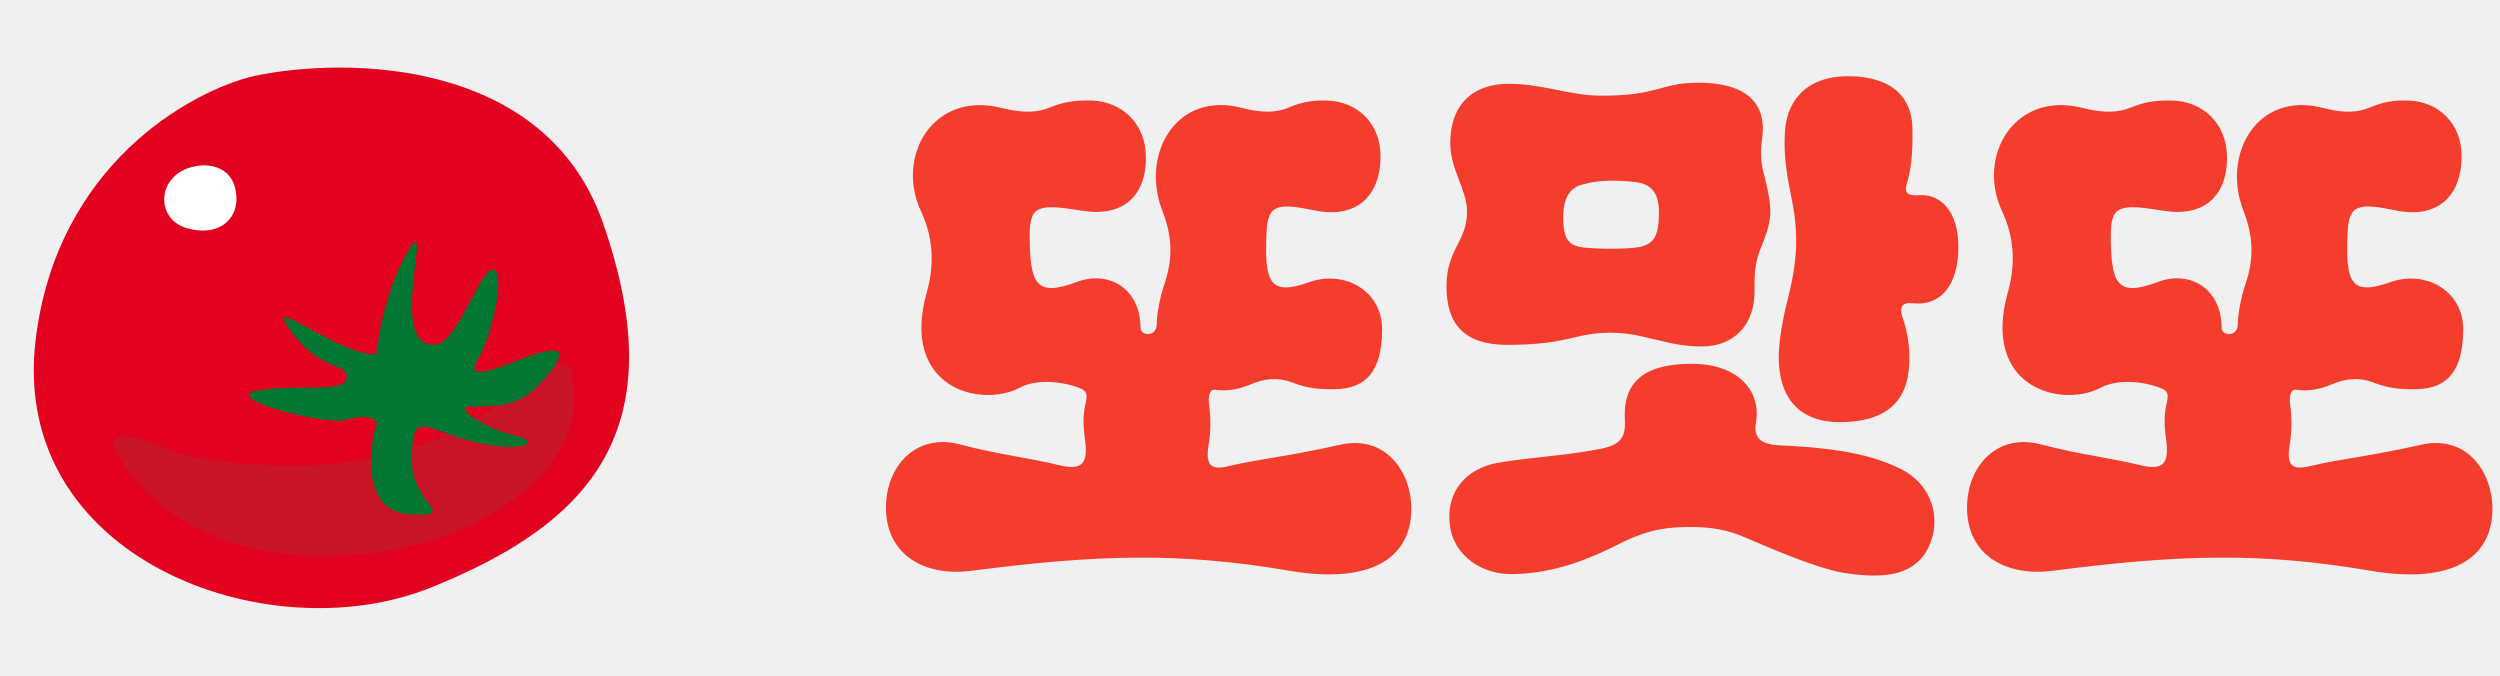
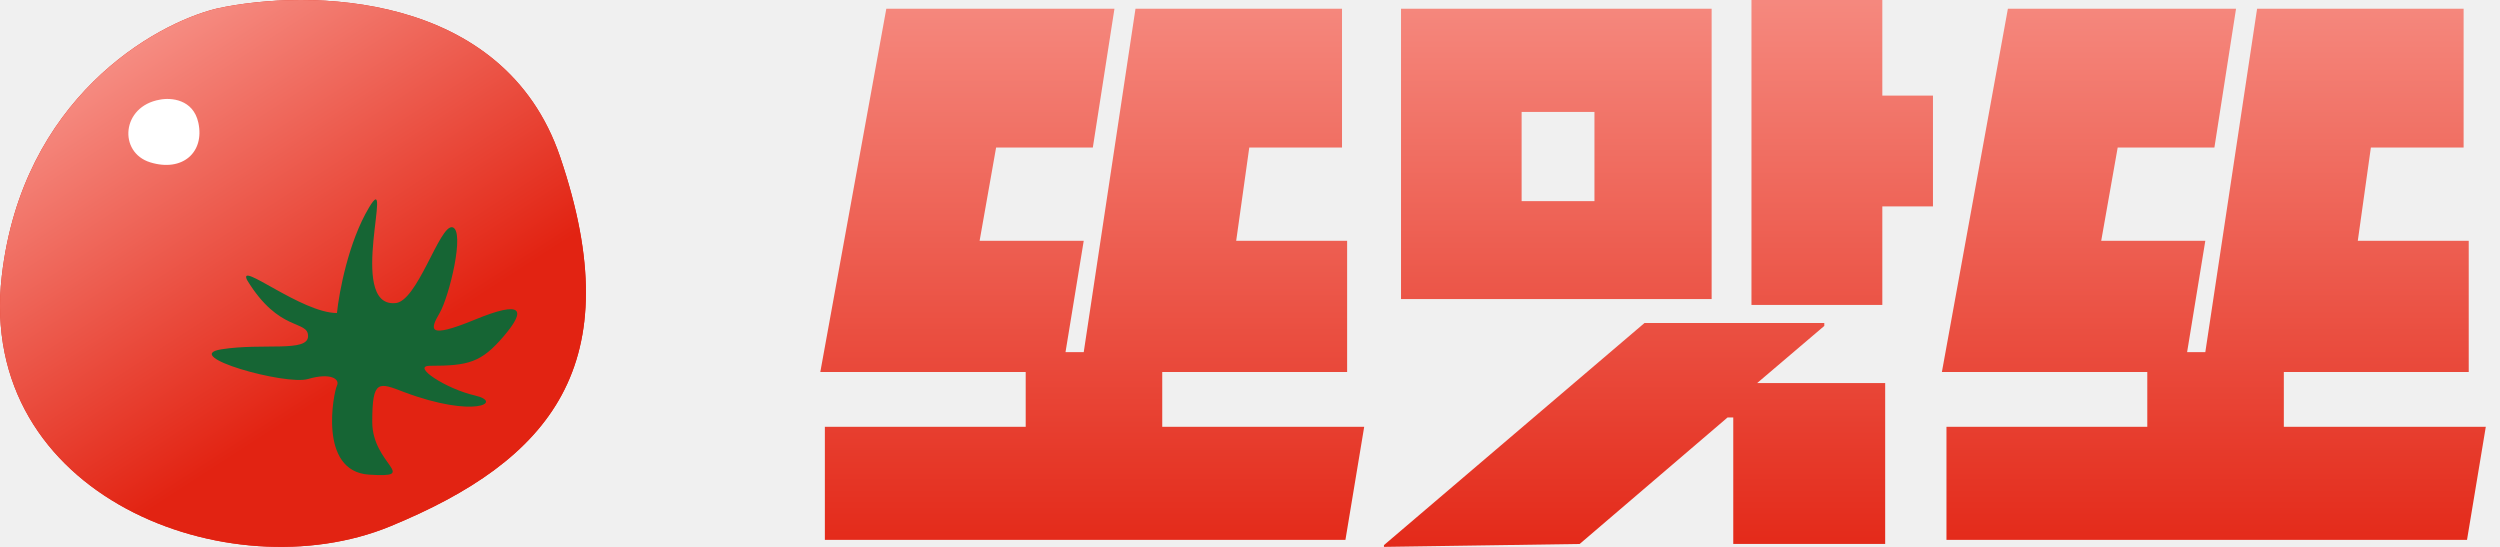
- <svg xmlns="http://www.w3.org/2000/svg" width="74" height="20" viewBox="0 0 74 20" fill="none">
-   <path d="M1.054 10.066C1.672 4.894 5.622 2.7 7.52 2.25C10.254 1.671 16.146 1.729 17.845 6.592C19.968 12.671 17.555 15.47 12.73 17.4C7.906 19.33 0.282 16.531 1.054 10.066Z" fill="#E2011F" />
-   <path d="M3.659 13.733C2.733 12.421 4.367 12.993 5.3 13.443C6.844 13.797 10.588 14.177 13.213 12.864C16.493 11.224 16.976 9.583 16.976 11.899C16.976 14.215 13.791 16.242 10.318 16.435C6.844 16.628 4.817 15.373 3.659 13.733Z" fill="#CA1526" />
-   <path d="M6.966 5.591C6.811 4.897 6.129 4.852 5.808 4.916C4.65 5.109 4.553 6.46 5.518 6.749C6.483 7.039 7.159 6.46 6.966 5.591Z" fill="white" />
-   <path d="M12.097 7.404C11.48 8.408 11.197 9.881 11.132 10.492C10.071 10.492 8.141 8.948 8.43 9.527C9.395 11.071 10.264 10.685 10.264 11.168C10.264 11.65 8.913 11.361 7.658 11.554C6.404 11.747 9.588 12.615 10.264 12.422C10.939 12.229 11.229 12.422 11.132 12.615C11.036 12.808 10.553 15.124 12.097 15.22C13.641 15.317 12.194 14.931 12.194 13.677C12.194 12.422 12.387 12.518 13.159 12.808C15.282 13.58 16.15 13.098 15.282 12.905C14.413 12.711 13.352 12.036 13.931 12.036C15.089 12.036 15.475 11.94 16.15 11.168C16.826 10.396 16.729 10.106 15.282 10.685C13.834 11.264 13.931 10.975 14.22 10.492C14.51 10.01 14.992 8.08 14.606 7.983C14.22 7.887 13.545 10.203 12.869 10.203C11.422 10.299 12.869 6.15 12.097 7.404Z" fill="#017733" />
-   <path d="M28.752 16.896C27.376 17.072 26.224 16.432 26.224 15.024C26.224 13.792 27.12 12.816 28.4 13.152C29.632 13.472 30.464 13.552 31.312 13.76C32.016 13.936 32.224 13.76 32.112 12.976C32.048 12.528 32.064 12.208 32.144 11.888C32.208 11.584 32.112 11.536 31.824 11.44C31.232 11.248 30.576 11.264 30.192 11.472C29.008 12.096 26.624 11.472 27.44 8.624C27.68 7.76 27.6 6.96 27.248 6.224C26.512 4.608 27.632 2.672 29.664 3.2C30.32 3.36 30.704 3.328 31.072 3.184C31.424 3.04 31.744 2.96 32.32 2.976C33.184 3.008 33.92 3.632 33.92 4.672C33.92 5.776 33.264 6.432 32.048 6.24C30.768 6.032 30.48 6.064 30.48 6.944C30.48 8.4 30.656 8.8 31.856 8.352C32.8 7.984 33.76 8.528 33.76 9.712C33.76 9.936 34.24 10 34.24 9.584C34.24 9.328 34.32 8.848 34.464 8.416C34.736 7.616 34.688 6.96 34.4 6.224C33.76 4.56 34.816 2.672 36.784 3.2C37.408 3.36 37.792 3.328 38.144 3.184C38.48 3.04 38.8 2.96 39.296 2.976C40.16 3.008 40.88 3.632 40.864 4.672C40.848 5.776 40.176 6.464 38.976 6.24C37.808 6 37.52 6.032 37.488 6.912C37.424 8.368 37.584 8.768 38.752 8.352C39.776 7.984 40.928 8.592 40.912 9.776C40.896 10.96 40.464 11.504 39.52 11.52C38.88 11.536 38.56 11.44 38.224 11.312C37.84 11.168 37.424 11.2 37.024 11.376C36.64 11.536 36.32 11.584 35.952 11.536C35.824 11.52 35.744 11.712 35.792 12C35.84 12.336 35.84 12.8 35.776 13.152C35.648 13.904 35.952 13.904 36.464 13.776C37.2 13.6 38.24 13.488 39.648 13.168C41.024 12.848 41.776 13.984 41.776 15.056C41.776 16.544 40.544 17.296 38.176 16.896C34.912 16.336 32.464 16.416 28.752 16.896ZM50.368 10.256C49.696 10.256 49.232 10.096 48.64 9.968C48 9.808 47.328 9.808 46.688 9.968C46.032 10.128 45.52 10.208 44.576 10.208C43.344 10.192 42.816 9.6 42.816 8.48C42.816 7.36 43.424 7.168 43.424 6.256C43.424 5.616 42.928 5.024 42.928 4.24C42.928 3.072 43.616 2.48 44.656 2.48C45.68 2.48 46.448 2.832 47.408 2.832C49.136 2.832 49.12 2.448 50.288 2.448C51.52 2.448 52.32 2.928 52.16 4.096C52.096 4.528 52.128 4.88 52.224 5.2C52.48 6.224 52.464 6.48 52.144 7.28C51.984 7.648 51.92 8.016 51.936 8.576C51.952 9.664 51.28 10.256 50.368 10.256ZM46.88 7.328C47.36 7.376 48.176 7.376 48.528 7.312C48.976 7.216 49.104 6.96 49.104 6.272C49.104 5.712 48.88 5.456 48.432 5.392C47.776 5.312 47.248 5.344 46.864 5.456C46.448 5.552 46.272 5.872 46.272 6.448C46.272 7.12 46.464 7.28 46.88 7.328ZM54.448 12.496C53.376 12.496 52.72 11.904 52.656 10.768C52.624 10.32 52.72 9.632 52.912 8.88C53.216 7.68 53.248 6.88 53.008 5.76C52.864 5.04 52.8 4.56 52.832 3.936C52.864 3.104 53.36 2.256 54.704 2.256C56.032 2.256 56.592 2.912 56.608 3.792C56.624 4.56 56.56 5.056 56.448 5.408C56.352 5.728 56.464 5.808 56.864 5.776C57.392 5.76 57.968 6.192 57.968 7.312C57.968 8.464 57.424 9.072 56.608 8.976C56.304 8.944 56.224 9.088 56.304 9.36C56.48 9.856 56.592 10.512 56.464 11.184C56.32 11.888 55.824 12.496 54.448 12.496ZM44.8 16.992C43.904 17.024 43.024 16.48 42.912 15.52C42.8 14.544 43.408 13.856 44.352 13.696C45.296 13.536 46.304 13.488 47.232 13.312C47.92 13.2 48.128 13.008 48.096 12.432C48.032 11.344 48.624 10.768 50.064 10.768C51.504 10.768 52.112 11.616 51.984 12.464C51.888 12.96 52.096 13.152 52.704 13.184C54.496 13.264 55.424 13.488 56.176 13.84C57.216 14.304 57.504 15.408 57.056 16.256C56.608 17.088 55.648 17.136 54.496 16.944C53.776 16.8 52.72 16.368 51.68 15.92C51.152 15.68 50.624 15.6 50.096 15.6C49.424 15.6 48.88 15.632 48 16.064C47.008 16.576 45.952 16.976 44.8 16.992ZM60.752 16.896C59.376 17.072 58.224 16.432 58.224 15.024C58.224 13.792 59.12 12.816 60.4 13.152C61.632 13.472 62.464 13.552 63.312 13.76C64.016 13.936 64.224 13.76 64.112 12.976C64.048 12.528 64.064 12.208 64.144 11.888C64.208 11.584 64.112 11.536 63.824 11.44C63.232 11.248 62.576 11.264 62.192 11.472C61.008 12.096 58.624 11.472 59.44 8.624C59.68 7.76 59.6 6.96 59.248 6.224C58.512 4.608 59.632 2.672 61.664 3.2C62.32 3.36 62.704 3.328 63.072 3.184C63.424 3.04 63.744 2.96 64.32 2.976C65.184 3.008 65.92 3.632 65.92 4.672C65.92 5.776 65.264 6.432 64.048 6.24C62.768 6.032 62.48 6.064 62.48 6.944C62.48 8.4 62.656 8.8 63.856 8.352C64.8 7.984 65.76 8.528 65.76 9.712C65.76 9.936 66.24 10 66.24 9.584C66.24 9.328 66.32 8.848 66.464 8.416C66.736 7.616 66.688 6.96 66.4 6.224C65.76 4.56 66.816 2.672 68.784 3.2C69.408 3.36 69.792 3.328 70.144 3.184C70.48 3.04 70.8 2.96 71.296 2.976C72.16 3.008 72.88 3.632 72.864 4.672C72.848 5.776 72.176 6.464 70.976 6.24C69.808 6 69.52 6.032 69.488 6.912C69.424 8.368 69.584 8.768 70.752 8.352C71.776 7.984 72.928 8.592 72.912 9.776C72.896 10.96 72.464 11.504 71.52 11.52C70.88 11.536 70.56 11.44 70.224 11.312C69.84 11.168 69.424 11.2 69.024 11.376C68.64 11.536 68.32 11.584 67.952 11.536C67.824 11.52 67.744 11.712 67.792 12C67.84 12.336 67.84 12.8 67.776 13.152C67.648 13.904 67.952 13.904 68.464 13.776C69.2 13.6 70.24 13.488 71.648 13.168C73.024 12.848 73.776 13.984 73.776 15.056C73.776 16.544 72.544 17.296 70.176 16.896C66.912 16.336 64.464 16.416 60.752 16.896Z" fill="#F43D2D" />
+ <svg xmlns="http://www.w3.org/2000/svg" width="128" height="28" viewBox="0 0 128 28" fill="none">
+   <path d="M0.093 14.116C1.144 5.064 7.869 1.225 11.101 0.437C15.756 -0.576 25.789 -0.475 28.68 8.036C32.295 18.675 28.188 23.572 19.973 26.95C11.758 30.327 -1.222 25.43 0.093 14.116Z" fill="#E22312" />
+   <path d="M0.093 14.116C1.144 5.064 7.869 1.225 11.101 0.437C15.756 -0.576 25.789 -0.475 28.68 8.036C32.295 18.675 28.188 23.572 19.973 26.95C11.758 30.327 -1.222 25.43 0.093 14.116Z" fill="url(#paint0_linear_3167_2393)" />
+   <path d="M10.156 6.285C9.894 5.069 8.733 4.991 8.185 5.103C6.213 5.441 6.049 7.805 7.692 8.312C9.335 8.818 10.485 7.805 10.156 6.285Z" fill="white" />
+   <path d="M18.895 10.624C17.843 12.38 17.361 14.958 17.252 16.027C15.444 16.027 12.158 13.325 12.651 14.339C14.294 17.041 15.773 16.365 15.773 17.21C15.773 18.054 13.473 17.547 11.337 17.885C9.201 18.223 14.623 19.743 15.773 19.405C16.923 19.067 17.416 19.405 17.252 19.743C17.087 20.08 16.266 24.133 18.895 24.302C21.523 24.471 19.059 23.796 19.059 21.6C19.059 19.405 19.387 19.574 20.702 20.08C24.316 21.431 25.795 20.587 24.316 20.249C22.838 19.912 21.03 18.729 22.016 18.729C23.988 18.729 24.645 18.561 25.795 17.21C26.945 15.859 26.781 15.352 24.316 16.365C21.852 17.378 22.016 16.872 22.509 16.027C23.002 15.183 23.823 11.806 23.166 11.637C22.509 11.468 21.359 15.521 20.209 15.521C17.744 15.69 20.209 8.428 18.895 10.624Z" fill="#166534" />
+   <path d="M126.311 27.642H99.659V21.851H109.941V19.045H99.425L102.804 0.448H114.485L113.378 7.552H108.426L107.582 12.329H112.912L111.98 18.03H112.912L115.563 0.448H126.137V7.552H121.389L120.719 12.329H126.399V19.045H116.932V21.851H127.273L126.311 27.642Z" fill="url(#paint1_linear_3167_2393)" />
+   <path d="M96.375 0V4.896H98.968V10.567H96.375V15.612H89.675V0H96.375ZM88.452 21.373L80.879 27.851L70.858 28V27.91L84.199 16.537H93.404V16.687L89.967 19.612H96.521V27.851H88.743V21.373H88.452ZM71.732 0.448H87.636V15.313H71.732V0.448ZM81.636 10.299V5.731H77.907V10.299H81.636Z" fill="url(#paint2_linear_3167_2393)" />
+   <path d="M68.886 27.642H42.233V21.851H52.516V19.045H42L45.379 0.448H57.06L55.953 7.552H51.001L50.156 12.329H55.487L54.554 18.03H55.487L58.137 0.448H68.711V7.552H63.963L63.293 12.329H68.973V19.045H59.507V21.851H69.847L68.886 27.642Z" fill="url(#paint3_linear_3167_2393)" />
+   <defs>
+     <linearGradient id="paint0_linear_3167_2393" x1="4.615" y1="-1.02093e-06" x2="19.265" y2="22.603" gradientUnits="userSpaceOnUse">
+       <stop stop-color="#F99D94" />
+       <stop offset="0.876" stop-color="#E22312" />
+     </linearGradient>
+     <linearGradient id="paint1_linear_3167_2393" x1="84.743" y1="-6.035" x2="84.743" y2="35.105" gradientUnits="userSpaceOnUse">
+       <stop stop-color="#F99D94" />
+       <stop offset="0.876" stop-color="#E22312" />
+     </linearGradient>
+     <linearGradient id="paint2_linear_3167_2393" x1="84.743" y1="-6.035" x2="84.743" y2="35.105" gradientUnits="userSpaceOnUse">
+       <stop stop-color="#F99D94" />
+       <stop offset="0.876" stop-color="#E22312" />
+     </linearGradient>
+     <linearGradient id="paint3_linear_3167_2393" x1="84.743" y1="-6.035" x2="84.743" y2="35.105" gradientUnits="userSpaceOnUse">
+       <stop stop-color="#F99D94" />
+       <stop offset="0.876" stop-color="#E22312" />
+     </linearGradient>
+   </defs>
</svg>
